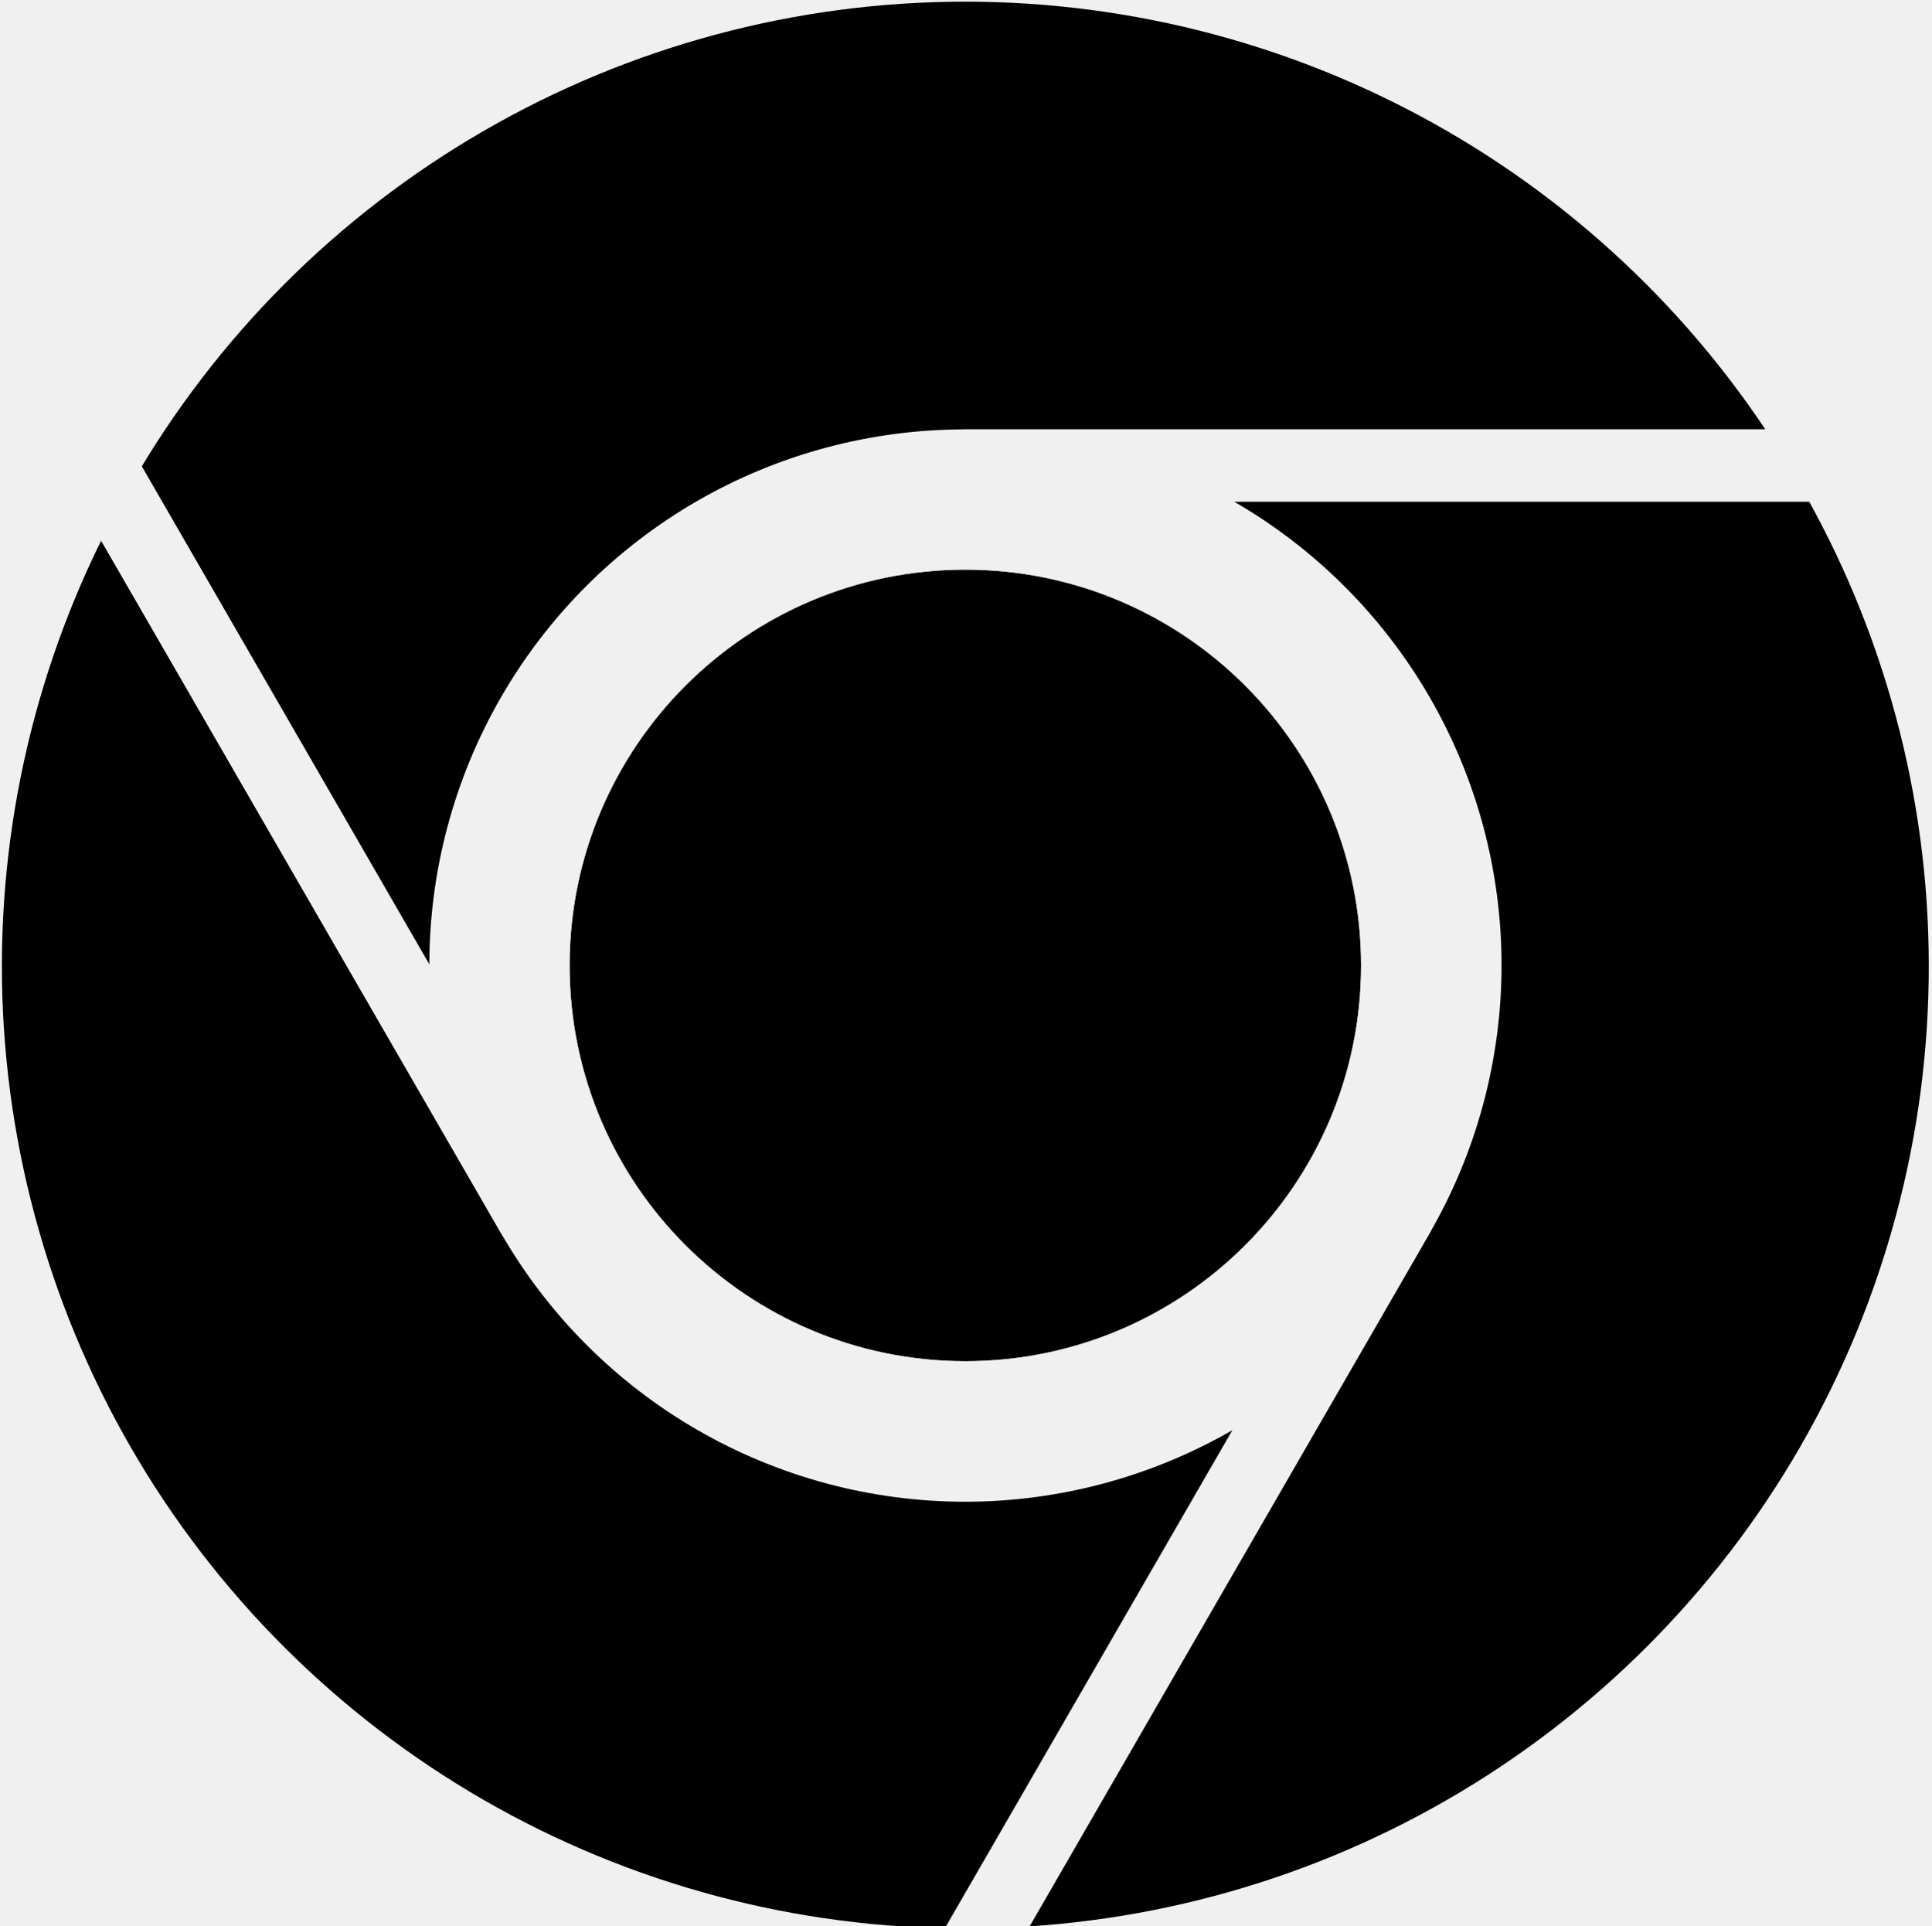
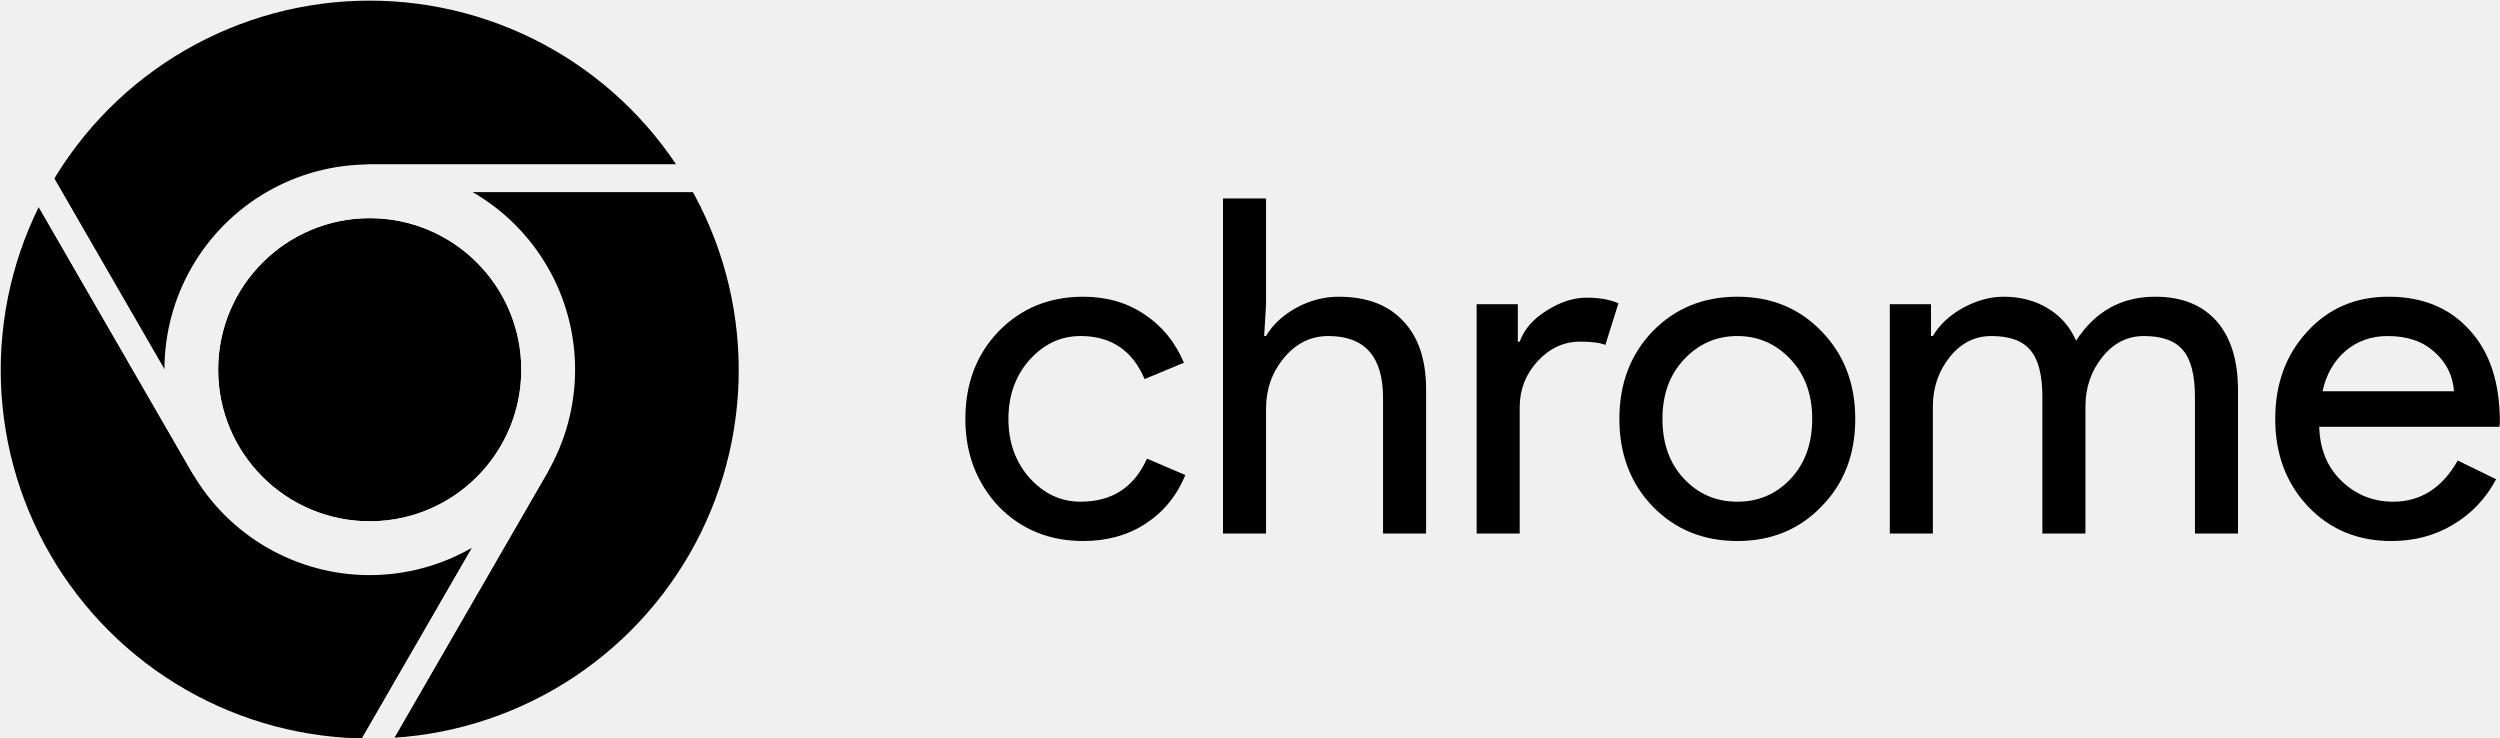
- <svg xmlns="http://www.w3.org/2000/svg" width="34.77" height="34.67" viewBox="2.62 2.62 34.77 34.67" fill="none">
+ <svg xmlns="http://www.w3.org/2000/svg" width="117.52" height="34.69" viewBox="2.62 2.62 117.52 34.69" fill="none">
  <defs>
    <mask id="cut" maskUnits="userSpaceOnUse" x="0" y="0" width="121" height="40">
      <rect width="121" height="40" fill="#fff" />
      <path d="M20 28.992C24.971 28.992 29 24.963 29 19.992C29 15.021 24.971 10.992 20 10.992C15.029 10.992 11 15.021 11 19.992C11 24.963 15.029 28.992 20 28.992Z" fill="#000" />
      <path d="M27.794 24.5L20.008 37.986C23.167 37.989 26.271 37.159 29.007 35.58C31.743 34.001 34.014 31.729 35.593 28.993C37.171 26.256 38 23.152 37.996 19.994C37.993 16.835 37.157 13.733 35.572 11H20L19.987 11.008C21.568 11.003 23.123 11.415 24.494 12.202C25.865 12.99 27.004 14.126 27.796 15.494C28.588 16.863 29.005 18.416 29.004 19.997C29.004 21.578 28.587 23.132 27.794 24.5V24.5Z" fill="none" stroke="#000" stroke-width="1.3" stroke-linejoin="round" />
      <path d="M12.206 24.5L4.42 11.015C2.838 13.749 2.005 16.852 2.004 20.011C2.004 23.169 2.836 26.273 4.416 29.008C5.997 31.742 8.27 34.012 11.008 35.589C13.745 37.165 16.849 37.992 20.008 37.986L27.794 24.5V24.485C27.008 25.857 25.874 26.997 24.506 27.791C23.139 28.584 21.586 29.003 20.004 29.005C18.423 29.006 16.869 28.59 15.5 27.799C14.131 27.009 12.995 25.87 12.206 24.5V24.5Z" fill="none" stroke="#000" stroke-width="1.3" stroke-linejoin="round" />
      <path d="M20 11H35.572C33.995 8.263 31.724 5.99 28.989 4.41C26.254 2.83 23.15 1.999 19.991 2C16.833 2.001 13.73 2.835 10.996 4.418C8.262 6 5.994 8.275 4.419 11.014L12.206 24.5L12.219 24.507C11.424 23.141 11.003 21.588 11 20.007C10.997 18.426 11.411 16.872 12.2 15.502C12.989 14.131 14.126 12.994 15.495 12.203C16.865 11.413 18.419 10.998 20 11V11Z" fill="none" stroke="#000" stroke-width="1.3" stroke-linejoin="round" />
      <path d="M20 27.125C23.935 27.125 27.125 23.935 27.125 20C27.125 16.065 23.935 12.875 20 12.875C16.065 12.875 12.875 16.065 12.875 20C12.875 23.935 16.065 27.125 20 27.125Z" fill="#fff" />
    </mask>
  </defs>
  <g mask="url(#cut)">
    <path d="M27.794 24.5L20.008 37.986C23.167 37.989 26.271 37.159 29.007 35.58C31.743 34.001 34.014 31.729 35.593 28.993C37.171 26.256 38 23.152 37.996 19.994C37.993 16.835 37.157 13.733 35.572 11H20L19.987 11.008C21.568 11.003 23.123 11.415 24.494 12.202C25.865 12.99 27.004 14.126 27.796 15.494C28.588 16.863 29.005 18.416 29.004 19.997C29.004 21.578 28.587 23.132 27.794 24.5V24.5Z" fill="#000" />
    <path d="M12.206 24.5L4.42 11.015C2.838 13.749 2.005 16.852 2.004 20.011C2.004 23.169 2.836 26.273 4.416 29.008C5.997 31.742 8.27 34.012 11.008 35.589C13.745 37.165 16.849 37.992 20.008 37.986L27.794 24.5V24.485C27.008 25.857 25.874 26.997 24.506 27.791C23.139 28.584 21.586 29.003 20.004 29.005C18.423 29.006 16.869 28.59 15.5 27.799C14.131 27.009 12.995 25.87 12.206 24.5V24.5Z" fill="#000" />
    <path d="M20 11H35.572C33.995 8.263 31.724 5.99 28.989 4.41C26.254 2.83 23.15 1.999 19.991 2C16.833 2.001 13.73 2.835 10.996 4.418C8.262 6 5.994 8.275 4.419 11.014L12.206 24.5L12.219 24.507C11.424 23.141 11.003 21.588 11 20.007C10.997 18.426 11.411 16.872 12.2 15.502C12.989 14.131 14.126 12.994 15.495 12.203C16.865 11.413 18.419 10.998 20 11V11Z" fill="#000" />
    <path d="M20 27.125C23.935 27.125 27.125 23.935 27.125 20C27.125 16.065 23.935 12.875 20 12.875C16.065 12.875 12.875 16.065 12.875 20C12.875 23.935 16.065 27.125 20 27.125Z" fill="#000" />
  </g>
+   <path d="M53.544 28.052C51.945 28.052 50.618 27.509 49.562 26.424C48.521 25.309 48 23.938 48 22.31C48 20.653 48.521 19.281 49.562 18.196C50.618 17.111 51.945 16.568 53.544 16.568C54.644 16.568 55.605 16.847 56.426 17.404C57.247 17.947 57.863 18.702 58.274 19.67L56.426 20.44C55.854 19.091 54.849 18.416 53.412 18.416C52.488 18.416 51.689 18.79 51.014 19.538C50.354 20.286 50.024 21.21 50.024 22.31C50.024 23.41 50.354 24.334 51.014 25.082C51.689 25.83 52.488 26.204 53.412 26.204C54.893 26.204 55.935 25.529 56.536 24.18L58.34 24.95C57.944 25.918 57.321 26.681 56.47 27.238C55.634 27.781 54.659 28.052 53.544 28.052Z" fill="#000" />
+   <path d="M60.11 11.948H62.134V16.92L62.046 18.416H62.134C62.442 17.888 62.911 17.448 63.542 17.096C64.188 16.744 64.855 16.568 65.544 16.568C66.864 16.568 67.876 16.949 68.58 17.712C69.299 18.46 69.658 19.531 69.658 20.924V27.7H67.634V21.32C67.634 19.384 66.776 18.416 65.06 18.416C64.239 18.416 63.542 18.761 62.97 19.45C62.413 20.125 62.134 20.917 62.134 21.826V27.7H60.11V11.948Z" fill="#000" />
+   <path d="M74.058 27.7H72.034V16.92H73.97V18.68H74.058C74.263 18.108 74.681 17.624 75.312 17.228C75.957 16.817 76.588 16.612 77.204 16.612C77.791 16.612 78.289 16.7 78.7 16.876L78.084 18.834C77.835 18.731 77.439 18.68 76.896 18.68C76.133 18.68 75.466 18.988 74.894 19.604C74.337 20.22 74.058 20.939 74.058 21.76V27.7Z" fill="#000" />
+   <path d="M78.744 22.31C78.744 20.653 79.265 19.281 80.306 18.196C81.362 17.111 82.689 16.568 84.288 16.568C85.887 16.568 87.207 17.111 88.248 18.196C89.304 19.281 89.832 20.653 89.832 22.31C89.832 23.982 89.304 25.353 88.248 26.424C87.207 27.509 85.887 28.052 84.288 28.052C82.689 28.052 81.362 27.509 80.306 26.424C79.265 25.339 78.744 23.967 78.744 22.31ZM80.768 22.31C80.768 23.469 81.106 24.407 81.78 25.126C82.455 25.845 83.291 26.204 84.288 26.204C85.285 26.204 86.121 25.845 86.796 25.126C87.471 24.407 87.808 23.469 87.808 22.31C87.808 21.166 87.471 20.235 86.796 19.516C86.107 18.783 85.271 18.416 84.288 18.416C83.305 18.416 82.469 18.783 81.78 19.516C81.106 20.235 80.768 21.166 80.768 22.31Z" fill="#000" />
+   <path d="M93.48 27.7H91.456V16.92H93.392V18.416H93.48C93.788 17.888 94.257 17.448 94.888 17.096C95.533 16.744 96.171 16.568 96.802 16.568C97.594 16.568 98.29 16.751 98.892 17.118C99.493 17.485 99.933 17.991 100.212 18.636C101.107 17.257 102.346 16.568 103.93 16.568C105.177 16.568 106.137 16.949 106.812 17.712C107.487 18.475 107.824 19.56 107.824 20.968V27.7H105.8V21.276C105.8 20.264 105.617 19.538 105.25 19.098C104.883 18.643 104.267 18.416 103.402 18.416C102.625 18.416 101.972 18.746 101.444 19.406C100.916 20.066 100.652 20.843 100.652 21.738V27.7H98.628V21.276C98.628 20.264 98.445 19.538 98.078 19.098C97.711 18.643 97.095 18.416 96.23 18.416C95.453 18.416 94.8 18.746 94.272 19.406C93.744 20.066 93.48 20.843 93.48 21.738V27.7Z" fill="#000" />
+   <path d="M115.03 28.052C113.446 28.052 112.141 27.509 111.114 26.424C110.088 25.339 109.574 23.967 109.574 22.31C109.574 20.667 110.073 19.303 111.07 18.218C112.068 17.118 113.344 16.568 114.898 16.568C116.497 16.568 117.766 17.089 118.704 18.13C119.658 19.157 120.134 20.601 120.134 22.464L120.112 22.684H111.642C111.672 23.74 112.024 24.591 112.698 25.236C113.373 25.881 114.18 26.204 115.118 26.204C116.409 26.204 117.421 25.559 118.154 24.268L119.958 25.148C119.474 26.057 118.8 26.769 117.934 27.282C117.084 27.795 116.116 28.052 115.03 28.052ZM111.796 21.012H117.978C117.92 20.264 117.612 19.648 117.054 19.164C116.512 18.665 115.778 18.416 114.854 18.416C114.092 18.416 113.432 18.651 112.874 19.12C112.332 19.589 111.972 20.22 111.796 21.012Z" fill="#000" />
</svg>
